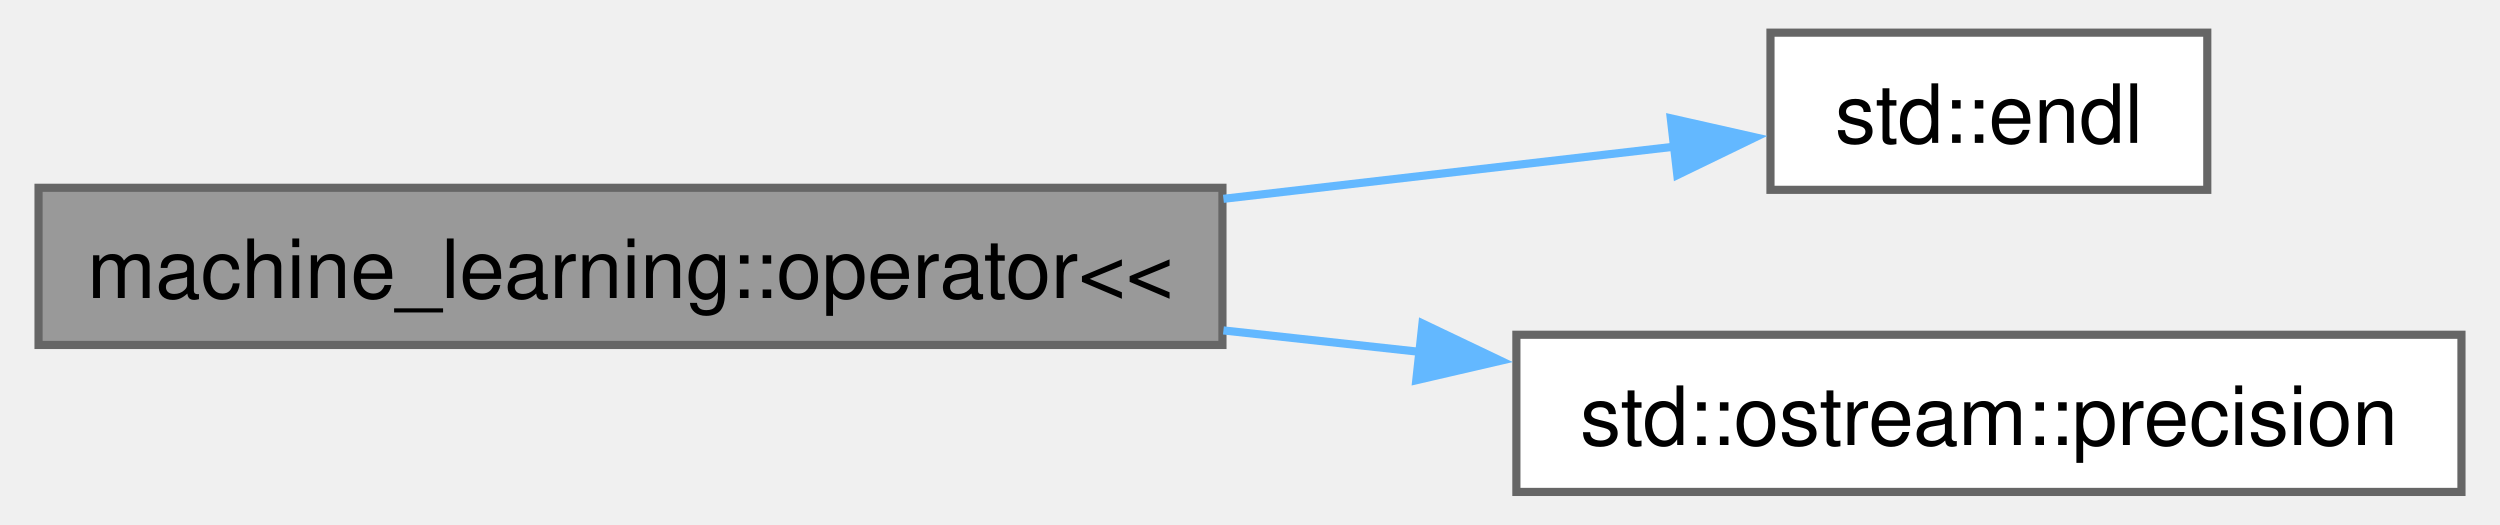
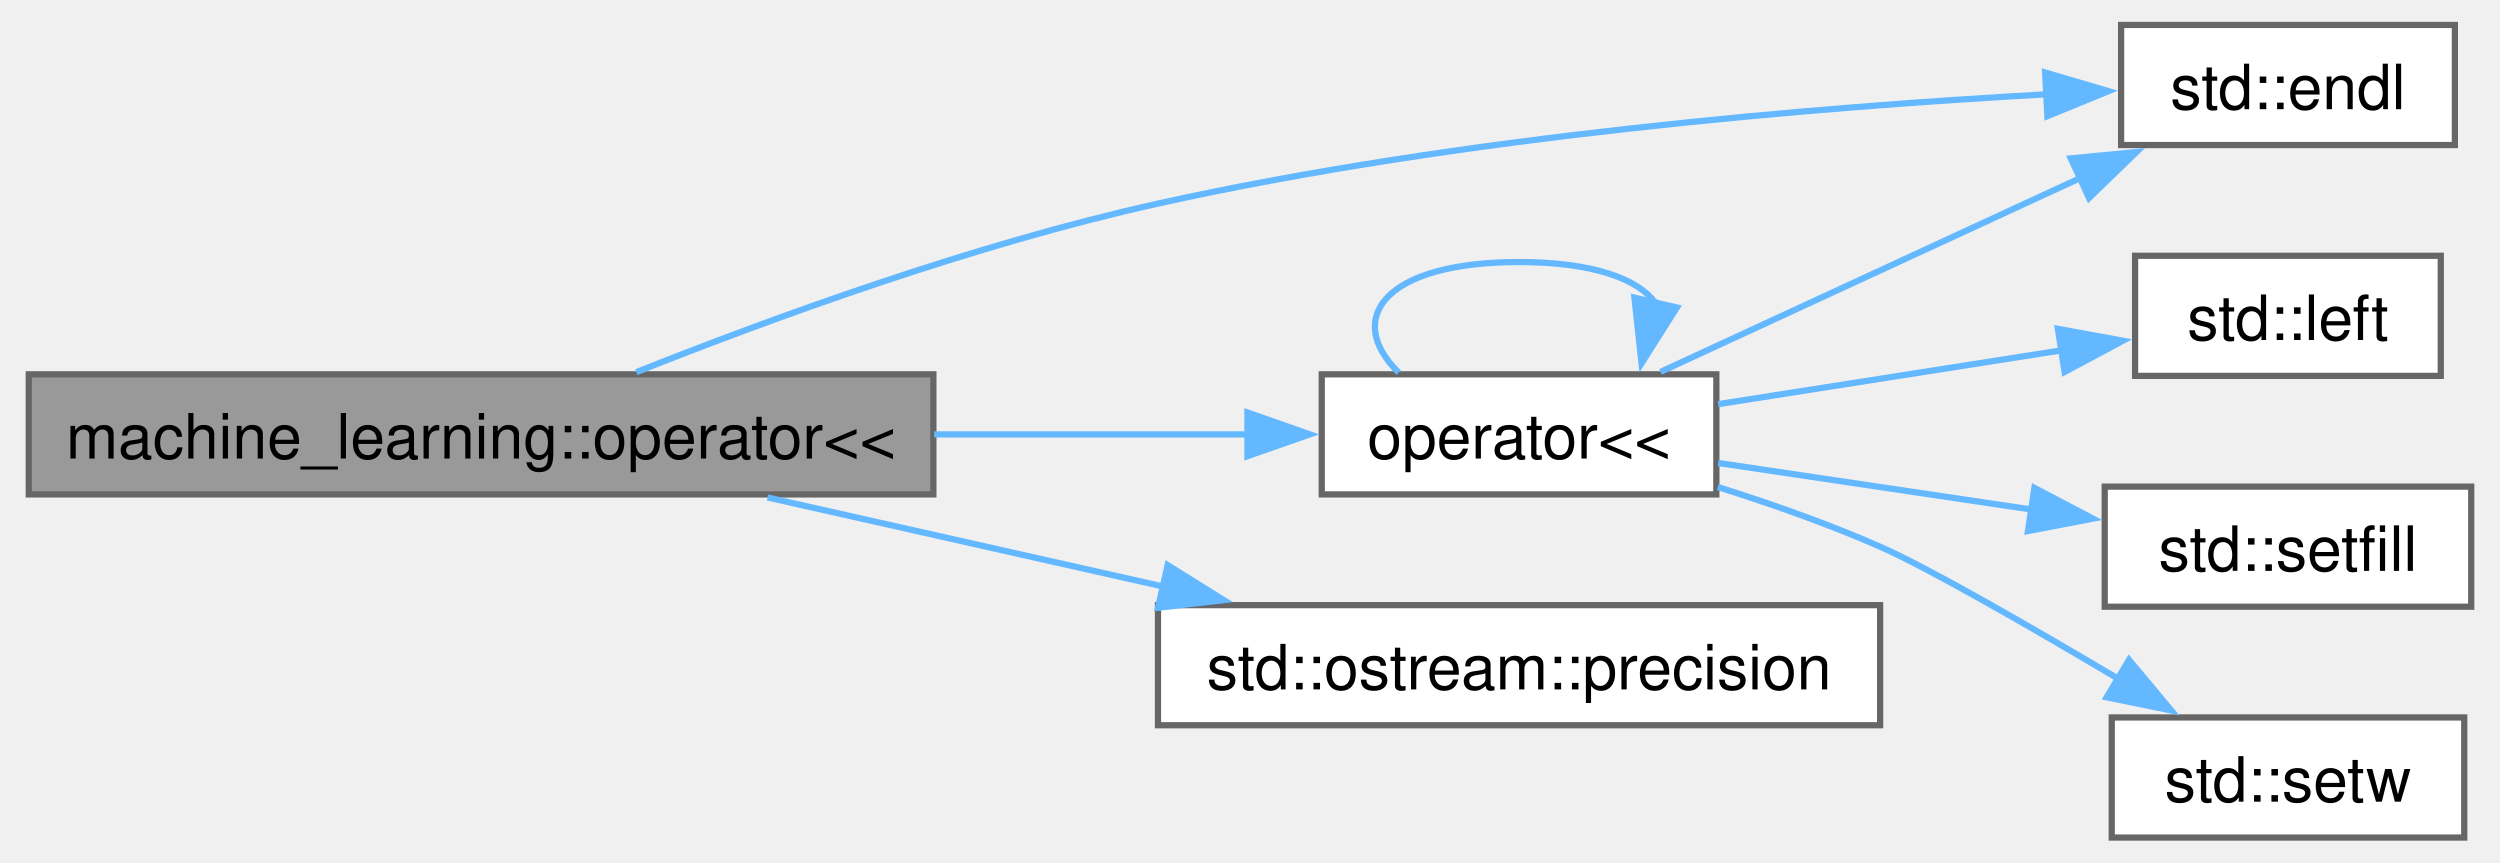
- <svg xmlns="http://www.w3.org/2000/svg" xmlns:xlink="http://www.w3.org/1999/xlink" width="305pt" height="64pt" viewBox="0.00 0.00 304.75 64.25">
-   <g id="graph0" class="graph" transform="scale(1 1) rotate(0) translate(4 60.25)">
+ <svg xmlns="http://www.w3.org/2000/svg" xmlns:xlink="http://www.w3.org/1999/xlink" width="400pt" height="138pt" viewBox="0.00 0.00 399.50 138.25">
+   <g id="graph0" class="graph" transform="scale(1 1) rotate(0) translate(4 134.25)">
    <g id="Node000001" class="node">
      <g id="a_Node000001">
        <a xlink:title=" ">
-           <polygon fill="#999999" stroke="#666666" points="145,-37.25 0,-37.25 0,-18 145,-18 145,-37.25" />
-           <text text-anchor="middle" x="72.5" y="-23.75" font-family="Helvetica,sans-Serif" font-size="10.00">machine_learning::operator&lt;&lt;</text>
+           <polygon fill="#999999" stroke="#666666" points="145,-74.25 0,-74.25 0,-55 145,-55 145,-74.25" />
+           <text text-anchor="middle" x="72.5" y="-60.75" font-family="Helvetica,sans-Serif" font-size="10.00">machine_learning::operator&lt;&lt;</text>
        </a>
      </g>
    </g>
    <g id="Node000002" class="node">
      <g id="a_Node000002">
        <a target="_blank" xlink:href="http://en.cppreference.com/w/cpp/io/manip/endl.html#" xlink:title=" ">
-           <polygon fill="white" stroke="#666666" points="265.62,-56.25 212.12,-56.25 212.12,-37 265.62,-37 265.62,-56.25" />
-           <text text-anchor="middle" x="238.88" y="-42.75" font-family="Helvetica,sans-Serif" font-size="10.00">std::endl</text>
+           <polygon fill="white" stroke="#666666" points="388.88,-130.25 335.38,-130.25 335.38,-111 388.88,-111 388.88,-130.25" />
+           <text text-anchor="middle" x="362.12" y="-116.75" font-family="Helvetica,sans-Serif" font-size="10.00">std::endl</text>
        </a>
      </g>
    </g>
    <g id="edge1_Node000001_Node000002" class="edge">
      <g id="a_edge1_Node000001_Node000002">
        <a xlink:title=" ">
-           <path fill="none" stroke="#63b8ff" d="M145.12,-35.9C164.19,-38.11 184.04,-40.4 200.46,-42.3" />
-           <polygon fill="#63b8ff" stroke="#63b8ff" points="199.91,-45.76 210.24,-43.43 200.71,-38.81 199.91,-45.76" />
+           <path fill="none" stroke="#63b8ff" d="M97.39,-74.6C118.88,-83.15 151.52,-95.09 181,-101.62 229.62,-112.41 287.01,-117.12 323.72,-119.15" />
+           <polygon fill="#63b8ff" stroke="#63b8ff" points="323.2,-122.63 333.36,-119.64 323.56,-115.63 323.2,-122.63" />
        </a>
      </g>
    </g>
    <g id="Node000003" class="node">
      <g id="a_Node000003">
-         <a target="_blank" xlink:href="http://en.cppreference.com/w/cpp/io/ios_base/precision.html#" xlink:title=" ">
-           <polygon fill="white" stroke="#666666" points="296.75,-19.25 181,-19.25 181,0 296.75,0 296.75,-19.25" />
-           <text text-anchor="middle" x="238.88" y="-5.75" font-family="Helvetica,sans-Serif" font-size="10.00">std::ostream::precision</text>
+         <a xlink:href="../../dc/d38/ordinary__least__squares__regressor_8cpp.html#a7075a0fccad9b2d79be0275bfe8948d4" target="_top" xlink:title=" ">
+           <polygon fill="white" stroke="#666666" points="270.5,-74.25 207.25,-74.25 207.25,-55 270.5,-55 270.5,-74.25" />
+           <text text-anchor="middle" x="238.88" y="-60.75" font-family="Helvetica,sans-Serif" font-size="10.00">operator&lt;&lt;</text>
        </a>
      </g>
    </g>
    <g id="edge2_Node000001_Node000003" class="edge">
      <g id="a_edge2_Node000001_Node000003">
        <a xlink:title=" ">
-           <path fill="none" stroke="#63b8ff" d="M145.12,-19.78C153.18,-18.9 161.37,-18 169.38,-17.13" />
-           <polygon fill="#63b8ff" stroke="#63b8ff" points="169.5,-20.63 179.06,-16.07 168.74,-13.68 169.5,-20.63" />
+           <path fill="none" stroke="#63b8ff" d="M145.12,-64.62C162.35,-64.62 180.22,-64.62 195.62,-64.62" />
+           <polygon fill="#63b8ff" stroke="#63b8ff" points="195.34,-68.13 205.34,-64.63 195.34,-61.13 195.34,-68.13" />
+         </a>
+       </g>
+     </g>
+     <g id="Node000007" class="node">
+       <g id="a_Node000007">
+         <a target="_blank" xlink:href="http://en.cppreference.com/w/cpp/io/ios_base/precision.html#" xlink:title=" ">
+           <polygon fill="white" stroke="#666666" points="296.75,-37.25 181,-37.25 181,-18 296.75,-18 296.75,-37.25" />
+           <text text-anchor="middle" x="238.88" y="-23.75" font-family="Helvetica,sans-Serif" font-size="10.00">std::ostream::precision</text>
+         </a>
+       </g>
+     </g>
+     <g id="edge8_Node000001_Node000007" class="edge">
+       <g id="a_edge8_Node000001_Node000007">
+         <a xlink:title=" ">
+           <path fill="none" stroke="#63b8ff" d="M118.42,-54.51C137.99,-50.11 161.13,-44.9 181.81,-40.24" />
+           <polygon fill="#63b8ff" stroke="#63b8ff" points="182.55,-43.67 191.54,-38.06 181.01,-36.84 182.55,-43.67" />
+         </a>
+       </g>
+     </g>
+     <g id="edge3_Node000003_Node000002" class="edge">
+       <g id="a_edge3_Node000003_Node000002">
+         <a xlink:title=" ">
+           <path fill="none" stroke="#63b8ff" d="M261.55,-74.64C280.32,-83.3 307.71,-95.96 329.02,-105.8" />
+           <polygon fill="#63b8ff" stroke="#63b8ff" points="327.31,-108.86 337.85,-109.88 330.24,-102.51 327.31,-108.86" />
+         </a>
+       </g>
+     </g>
+     <g id="edge5_Node000003_Node000003" class="edge">
+       <g id="a_edge5_Node000003_Node000003">
+         <a xlink:title=" ">
+           <path fill="none" stroke="#63b8ff" d="M219.58,-74.54C210.78,-83.15 217.21,-92.25 238.88,-92.25 250.72,-92.25 258.02,-89.53 260.75,-85.65" />
+           <polygon fill="#63b8ff" stroke="#63b8ff" points="264.18,-84.96 258.51,-76.01 257.37,-86.54 264.18,-84.96" />
+         </a>
+       </g>
+     </g>
+     <g id="Node000004" class="node">
+       <g id="a_Node000004">
+         <a target="_blank" xlink:href="http://en.cppreference.com/w/cpp/io/manip/left.html#" xlink:title=" ">
+           <polygon fill="white" stroke="#666666" points="386.62,-93.25 337.62,-93.25 337.62,-74 386.62,-74 386.62,-93.25" />
+           <text text-anchor="middle" x="362.12" y="-79.75" font-family="Helvetica,sans-Serif" font-size="10.00">std::left</text>
+         </a>
+       </g>
+     </g>
+     <g id="edge4_Node000003_Node000004" class="edge">
+       <g id="a_edge4_Node000003_Node000004">
+         <a xlink:title=" ">
+           <path fill="none" stroke="#63b8ff" d="M270.79,-69.47C287.71,-72.12 308.73,-75.41 326.24,-78.16" />
+           <polygon fill="#63b8ff" stroke="#63b8ff" points="325.24,-81.54 335.66,-79.63 326.32,-74.63 325.24,-81.54" />
+         </a>
+       </g>
+     </g>
+     <g id="Node000005" class="node">
+       <g id="a_Node000005">
+         <a target="_blank" xlink:href="http://en.cppreference.com/w/cpp/io/manip/setfill.html#" xlink:title=" ">
+           <polygon fill="white" stroke="#666666" points="391.5,-56.25 332.75,-56.25 332.75,-37 391.5,-37 391.5,-56.25" />
+           <text text-anchor="middle" x="362.12" y="-42.75" font-family="Helvetica,sans-Serif" font-size="10.00">std::setfill</text>
+         </a>
+       </g>
+     </g>
+     <g id="edge6_Node000003_Node000005" class="edge">
+       <g id="a_edge6_Node000003_Node000005">
+         <a xlink:title=" ">
+           <path fill="none" stroke="#63b8ff" d="M270.79,-60.04C286.18,-57.75 304.96,-54.96 321.41,-52.52" />
+           <polygon fill="#63b8ff" stroke="#63b8ff" points="321.48,-56.05 330.86,-51.12 320.45,-49.13 321.48,-56.05" />
+         </a>
+       </g>
+     </g>
+     <g id="Node000006" class="node">
+       <g id="a_Node000006">
+         <a target="_blank" xlink:href="http://en.cppreference.com/w/cpp/io/manip/setw.html#" xlink:title=" ">
+           <polygon fill="white" stroke="#666666" points="390.38,-19.25 333.88,-19.25 333.88,0 390.38,0 390.38,-19.25" />
+           <text text-anchor="middle" x="362.12" y="-5.75" font-family="Helvetica,sans-Serif" font-size="10.00">std::setw</text>
+         </a>
+       </g>
+     </g>
+     <g id="edge7_Node000003_Node000006" class="edge">
+       <g id="a_edge7_Node000003_Node000006">
+         <a xlink:title=" ">
+           <path fill="none" stroke="#63b8ff" d="M270.72,-56.19C279.29,-53.49 288.5,-50.25 296.75,-46.62 304.42,-43.25 320.9,-33.77 335.27,-25.24" />
+           <polygon fill="#63b8ff" stroke="#63b8ff" points="336.65,-28.49 343.44,-20.36 333.06,-22.48 336.65,-28.49" />
        </a>
      </g>
    </g>
  </g>
</svg>
